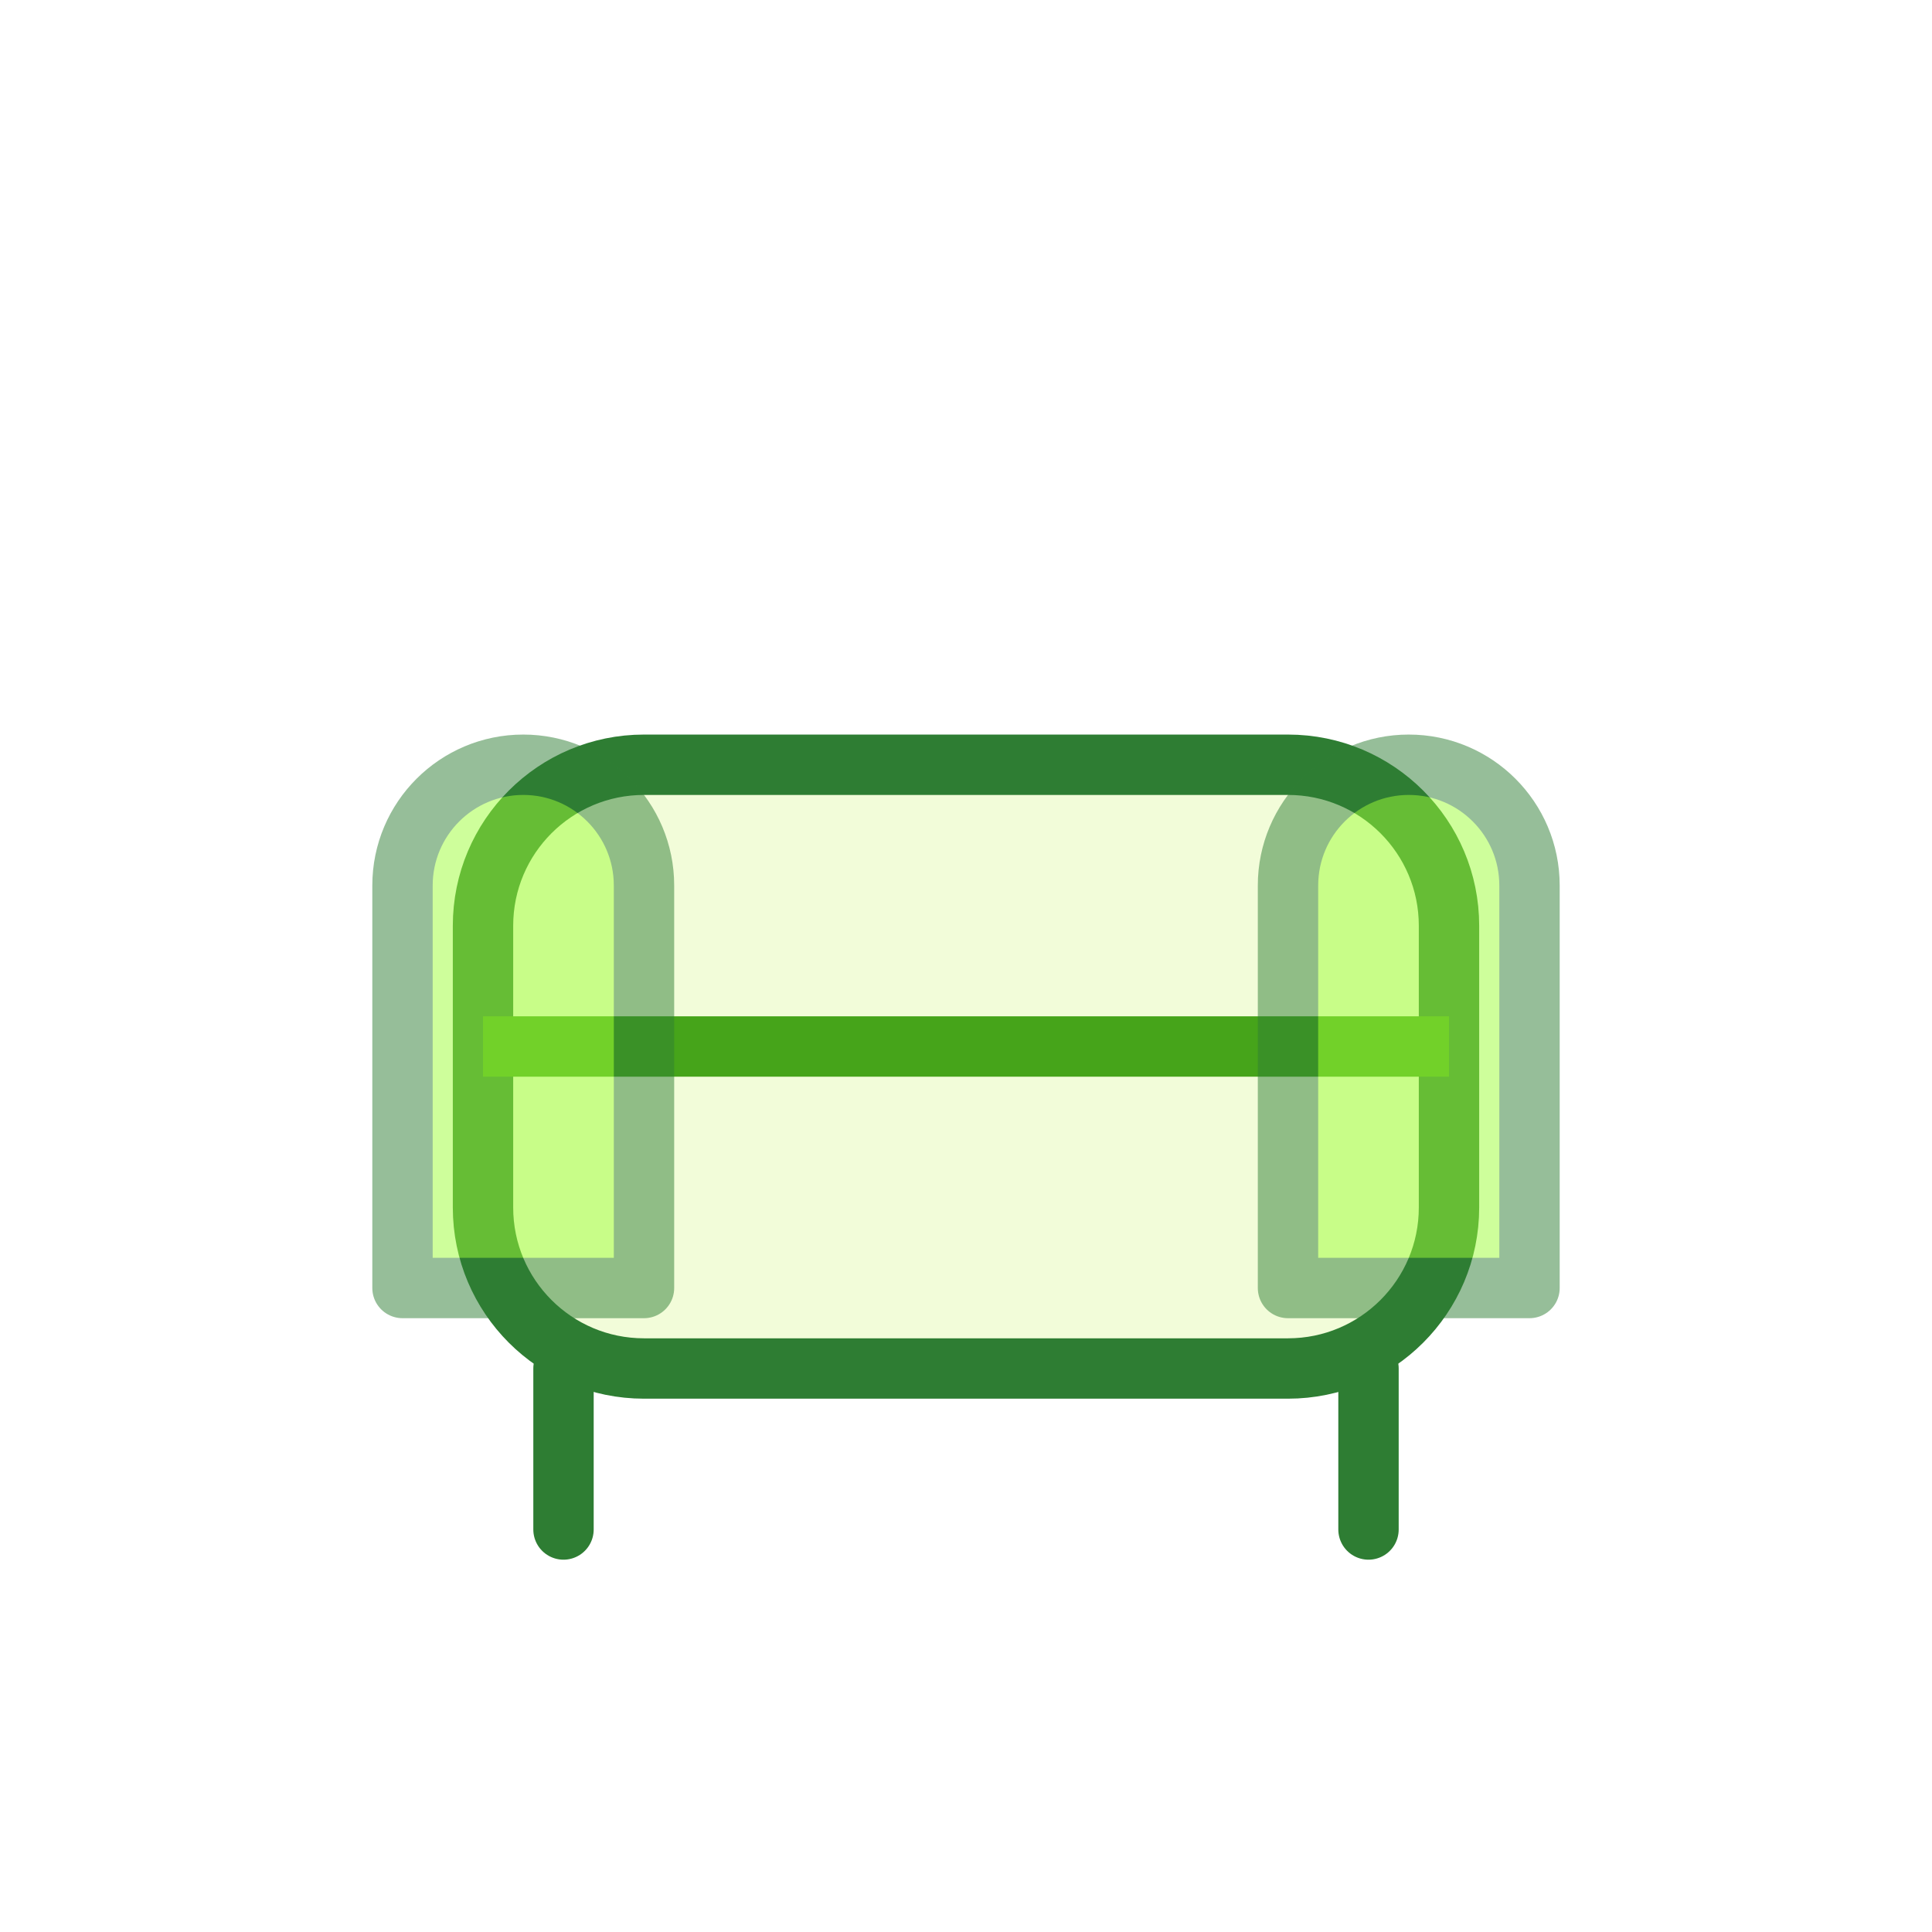
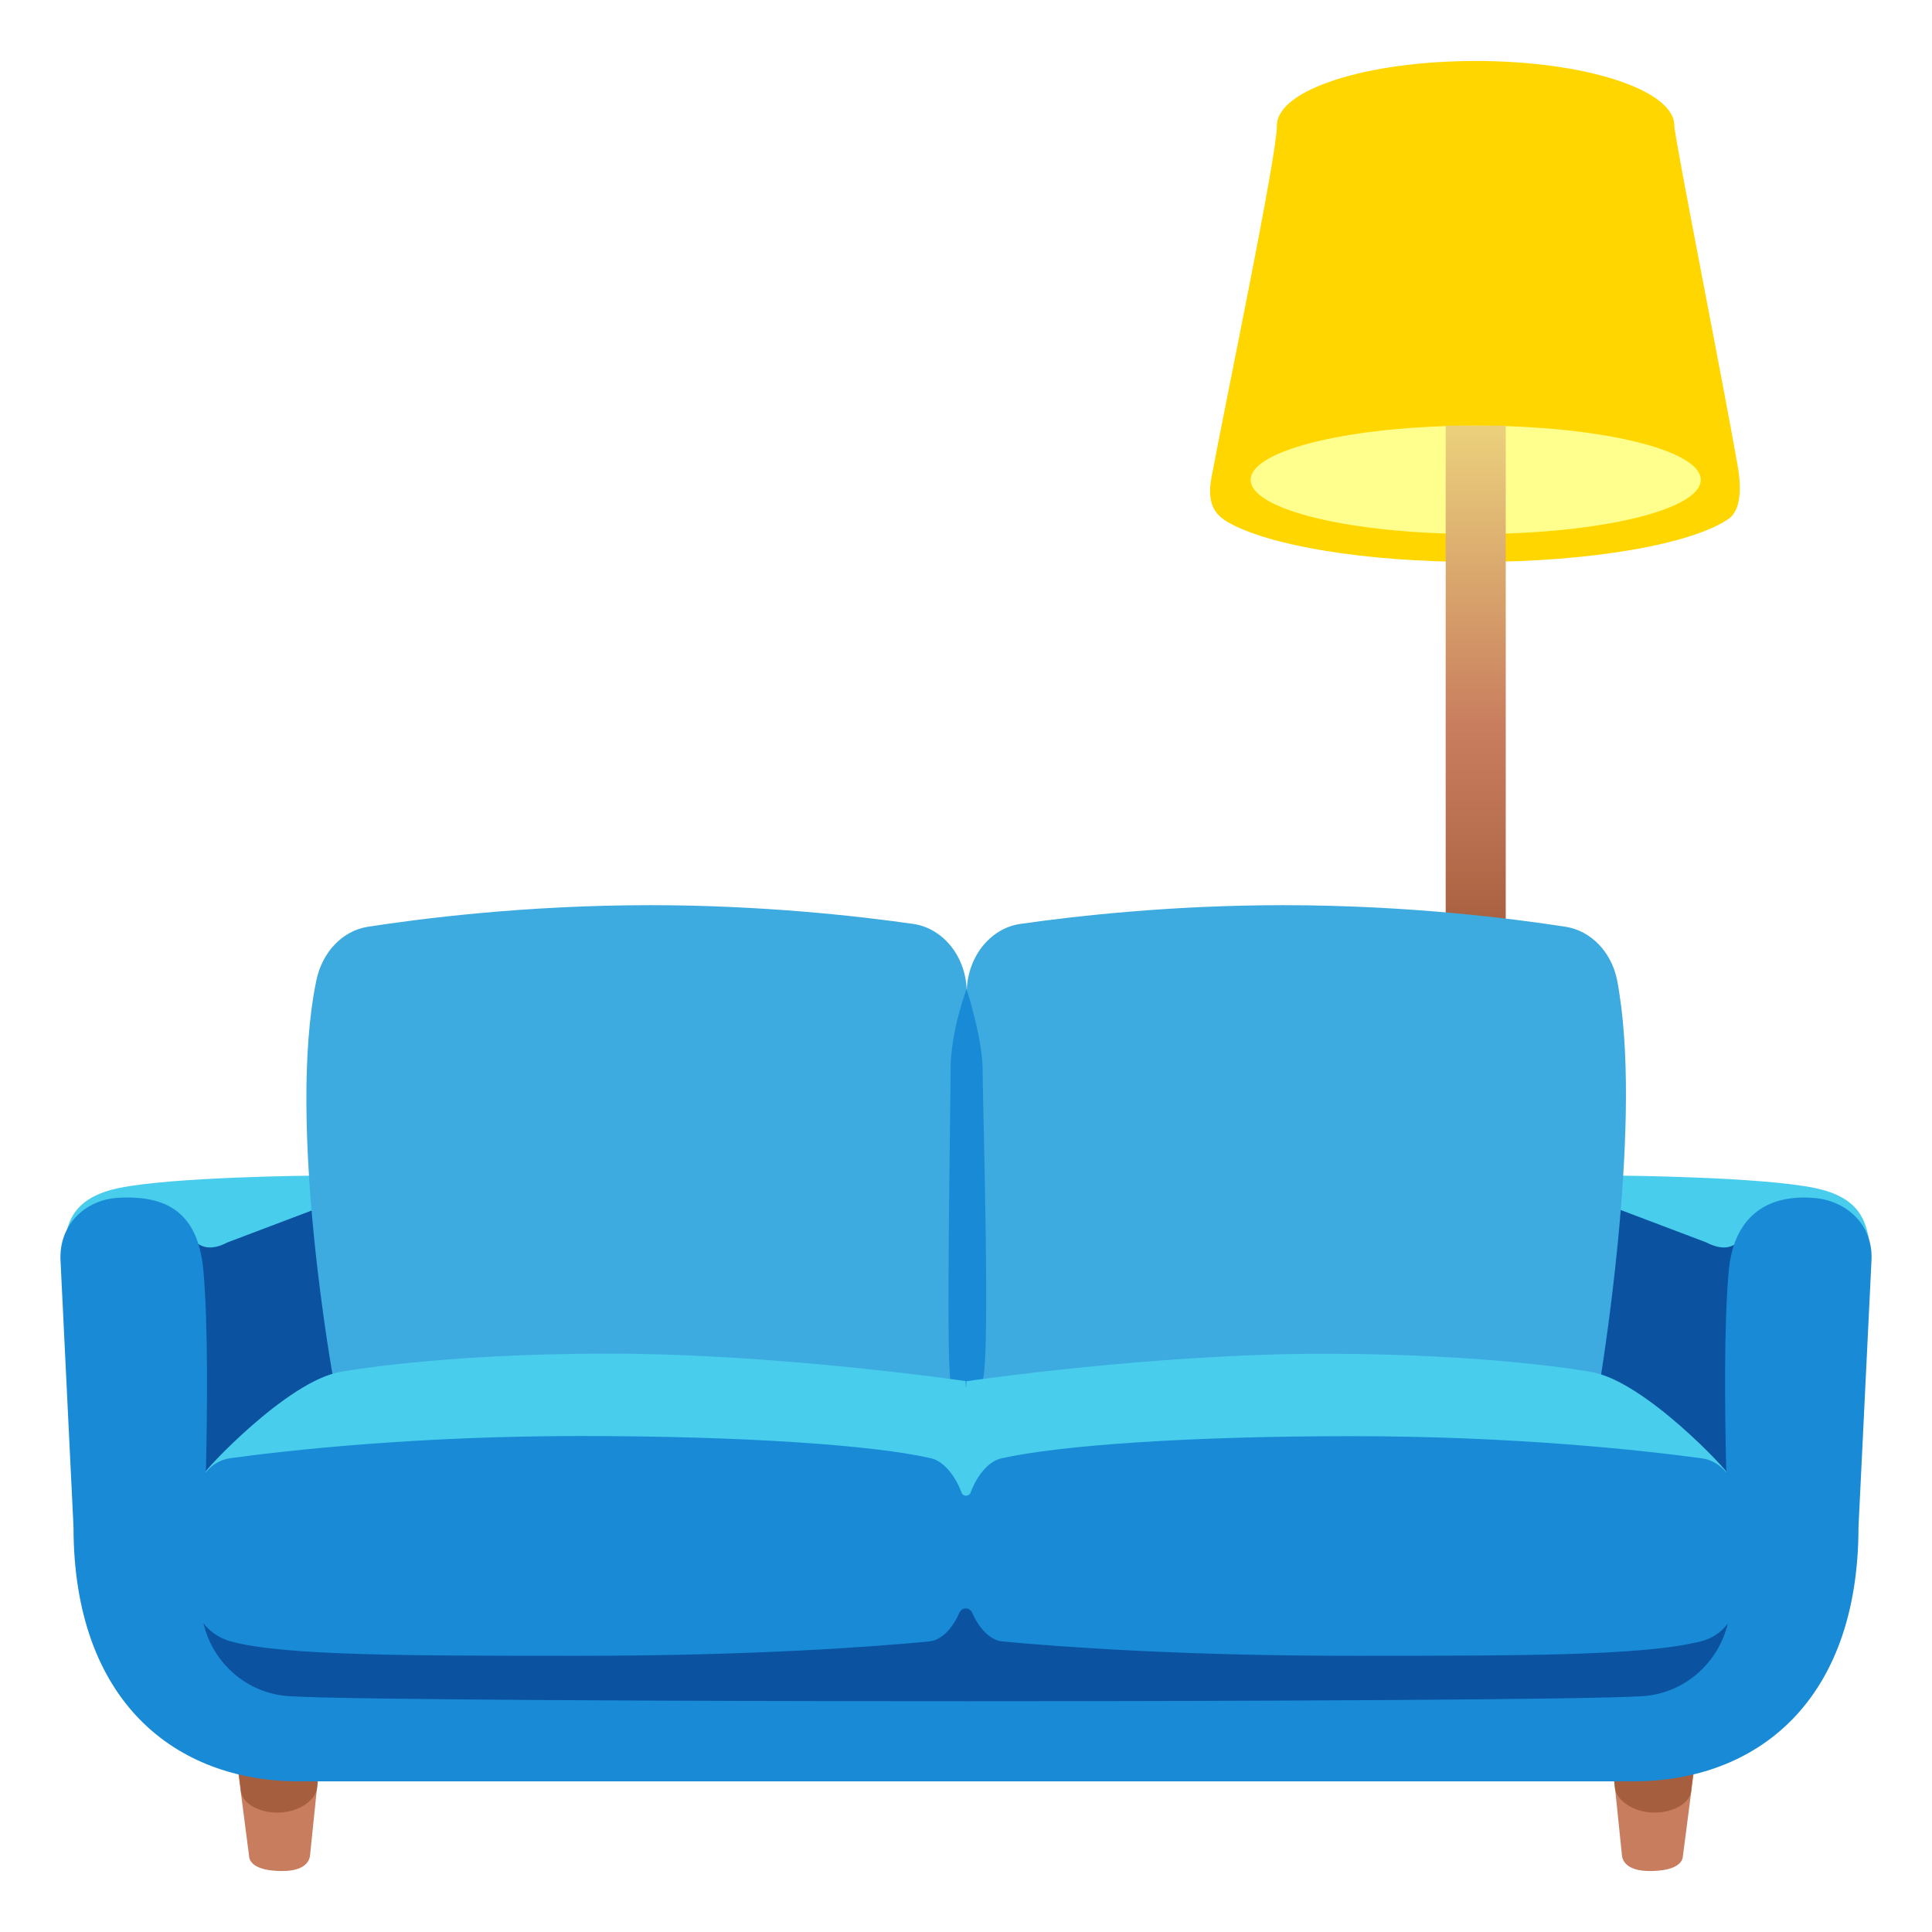
- <svg xmlns="http://www.w3.org/2000/svg" viewBox="0 0 96 96" fill="none">
-   <rect x="24" y="38" width="48" height="30" rx="8" fill="#F2FCD9" stroke="#2E7D33" stroke-width="3" />
-   <path d="M24 52h48" stroke="#46A41A" stroke-width="3" />
-   <path d="M20 44a6 6 0 0 1 12 0v20H20zM64 44a6 6 0 0 1 12 0v20H64z" fill="#9EFD38" opacity=".5" stroke="#2E7D33" stroke-width="3" stroke-linejoin="round" />
-   <path d="M28 68v8M68 68v8" stroke="#2E7D33" stroke-width="3" stroke-linecap="round" />
+ <svg xmlns="http://www.w3.org/2000/svg" version="1.1" id="Layer_5" x="0px" y="0px" viewBox="0 0 128 128" style="enable-background:new 0 0 128 128;" xml:space="preserve">
+   <g>
+     <path style="fill:#FFD600;" d="M110.93,8.32c0-2.36-5.89-4.28-13.16-4.28c-7.27,0-13.17,1.91-13.17,4.28   c0,2.01-3.42,18.4-4.33,23.28c-0.33,1.77,0.21,2.49,1.09,3c2.68,1.54,9.02,2.63,16.4,2.63c7.74,0,14.33-1.19,16.76-2.85   c0.65-0.45,0.95-1.56,0.6-3.55C114.09,24.96,110.93,9.09,110.93,8.32z" />
+     <ellipse style="fill:#FFFF8D;" cx="97.77" cy="31.79" rx="14.91" ry="3.59" />
+     <linearGradient id="SVGID_1_" gradientUnits="userSpaceOnUse" x1="97.768" y1="14.655" x2="97.768" y2="73.951">
+       <stop offset="0.041" style="stop-color:#FFFF8D" />
+       <stop offset="0.567" style="stop-color:#C87D5E" />
+       <stop offset="0.676" style="stop-color:#BA7151" />
+       <stop offset="0.799" style="stop-color:#A65F3E" />
+     </linearGradient>
+     <rect x="95.78" y="28.2" style="fill:url(#SVGID_1_);" width="3.98" height="50.42" />
+     <path style="fill:#C87D5E;" d="M112.27,117l-0.77,5.95c-0.02,0.51-0.57,1.01-2.2,1.01c-1.45,0-1.8-0.62-1.84-1.03l-0.61-5.92   H112.27z" />
+     <path style="fill:#A65F3E;" d="M107,118.53c0.17,0.8,1.26,1.56,2.61,1.56s2.44-0.69,2.44-1.55l0.19-1.55   c-0.15,0-5.25,0.01-5.4,0.03L107,118.53z" />
+     <path style="fill:#C87D5E;" d="M15.73,117l0.77,5.95c0.02,0.51,0.57,1.01,2.2,1.01c1.45,0,1.8-0.62,1.84-1.03l0.61-5.92H15.73z" />
+     <path style="fill:#A65F3E;" d="M21,118.53c-0.17,0.8-1.26,1.56-2.61,1.56c-1.35,0-2.44-0.69-2.44-1.55L15.76,117   c0.15,0,5.25,0.01,5.4,0.03L21,118.53z" />
+     <polygon style="fill:#0B52A0;" points="115.07,82.41 114.67,98.21 105.4,91.32 107.23,79.59  " />
+     <path style="fill:#48CDED;" d="M113.04,82.31c1.04,0.54,1.9,0.48,2.52-0.52c1.54-2.44,3.6-2.32,5.07-2.21   c1.4,0.1,2.33,0.74,3.2,2.51c-0.24-1.02-0.48-2.74-3.59-3.38c-3.54-0.74-12.78-0.82-12.78-0.82c-0.18-0.09-0.23,2.22-0.23,2.22   L113.04,82.31z" />
+     <polygon style="fill:#0B52A0;" points="13.05,82.41 13.45,98.21 22.72,91.32 20.89,79.59  " />
+     <path style="fill:#48CDED;" d="M15.08,82.31c-1.04,0.54-1.9,0.48-2.52-0.52c-1.54-2.44-3.6-2.32-5.07-2.21   c-1.4,0.1-2.33,0.74-3.2,2.51c0.24-1.02,0.48-2.74,3.59-3.38c3.54-0.74,12.78-0.82,12.78-0.82c0.18-0.09,0.23,2.22,0.23,2.22   L15.08,82.31z" />
+     <path style="fill:#3DAAE0;" d="M107.28,65.77c-0.04-0.28-0.09-0.56-0.14-0.82c-0.37-1.87-1.73-3.29-3.42-3.55   c-3.43-0.53-10.4-1.43-18.7-1.43c-7.37,0-13.69,0.71-17.41,1.24c-2.04,0.29-3.56,2.25-3.56,4.56c0-2.32-1.52-4.27-3.56-4.56   c-3.72-0.53-10.05-1.24-17.41-1.24c-8.3,0-15.28,0.9-18.7,1.43c-1.69,0.26-3.03,1.68-3.42,3.55c-1.99,9.52,1.15,26.56,1.15,26.56   h41.95h41.95C105.99,91.51,108.78,75.21,107.28,65.77z" />
+     <path style="fill:#188AD6;" d="M65.09,91.51c-0.55,1.3-1.8,1.31-2.11,0c-0.31-1.31,0-18.09,0-20.65c0-2.56,1.06-5.33,1.06-5.33   s1.06,3.29,1.06,5.33S65.64,90.21,65.09,91.51z" />
+     <path style="fill:#48CDED;" d="M114.42,97.58c0.16-0.01-5.43-6.07-8.98-6.68c0,0-6.46-1.21-17.75-1.21   c-11.29,0-23.66,1.82-23.66,1.82L64,91.97l-0.03-0.47c0,0-12.38-1.82-23.66-1.82c-11.29,0-17.75,1.21-17.75,1.21   c-3.55,0.61-9.14,6.67-8.98,6.68l45.18-0.12l5.24,3.56l4.22-3.56L114.42,97.58z" />
+     <path style="fill:#188AD6;" d="M120.21,79.37c-3.29-0.28-5.37,1.37-5.68,4.86c-0.32,3.55-0.26,9.23-0.16,13.32   c-0.41-0.5-0.97-0.84-1.61-0.93c-3.89-0.53-12.36-1.47-23.21-1.47s-19.37,0.61-23.21,1.47c-0.88,0.2-1.63,1.18-2.03,2.26   c-0.1,0.28-0.51,0.29-0.61,0c-0.4-1.08-1.15-2.06-2.03-2.27c-3.77-0.86-12.36-1.47-23.21-1.47c-10.85,0-19.32,0.94-23.21,1.47   c-0.64,0.09-1.2,0.43-1.61,0.93c0.1-4.09,0.15-9.76-0.16-13.32c-0.31-3.49-2.01-5.09-5.68-4.86c-2.13,0.13-3.91,1.76-3.79,4.16   l0.86,17.64c0,11.53,6.71,16.86,14.95,16.86h88.36c8.24,0,14.95-5.33,14.95-16.86l0.86-17.64   C124.12,81.13,122.33,79.55,120.21,79.37z" />
+     <path style="fill:#0B52A0;" d="M112.67,108.75c-3.82,0.95-11.68,0.95-23.13,0.95c-11.44,0-19.39-0.6-23.13-0.95   c-0.84-0.08-1.57-0.91-2-1.9c-0.17-0.38-0.68-0.38-0.85,0c-0.43,0.99-1.15,1.82-2,1.9c-3.73,0.36-11.68,0.95-23.13,0.95   c-11.44,0-19.64,0-23.13-0.95c-0.73-0.2-1.38-0.62-1.82-1.21c0.62,2.66,2.9,4.68,5.72,4.84c7.47,0.44,82.08,0.44,89.56,0   c2.81-0.16,5.08-2.18,5.71-4.82C114.05,108.15,113.4,108.57,112.67,108.75z" />
+   </g>
</svg>
